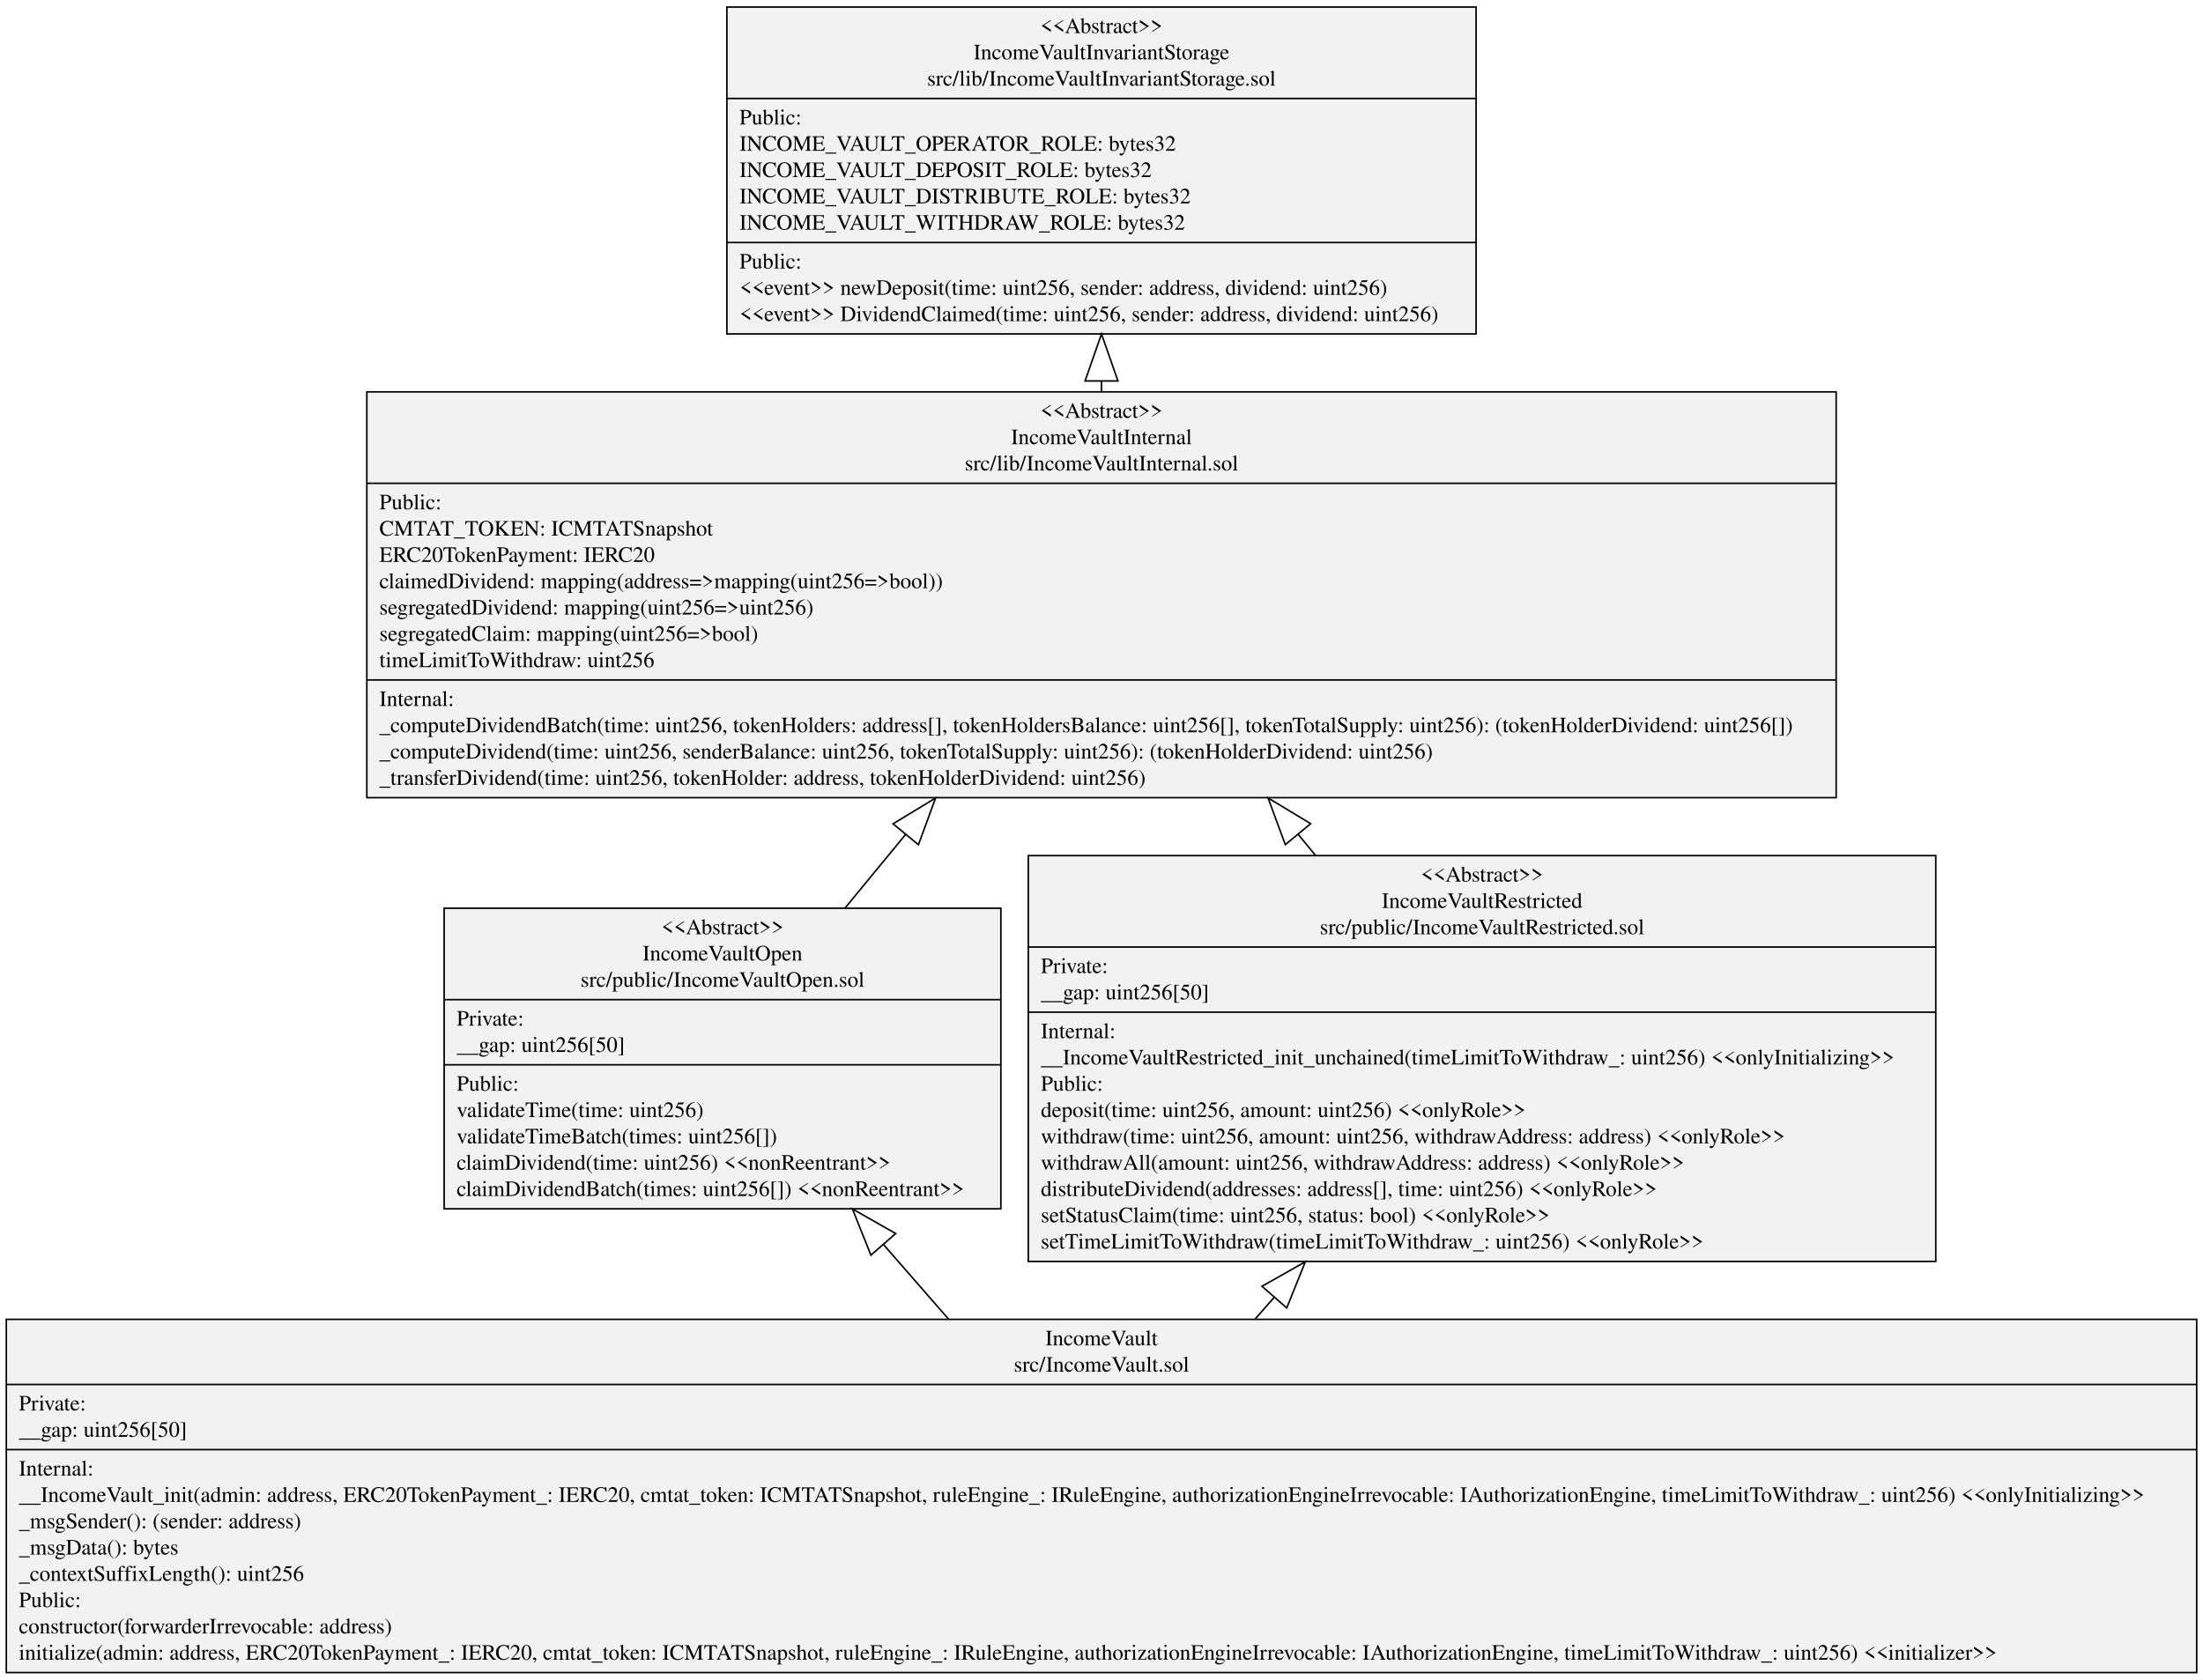
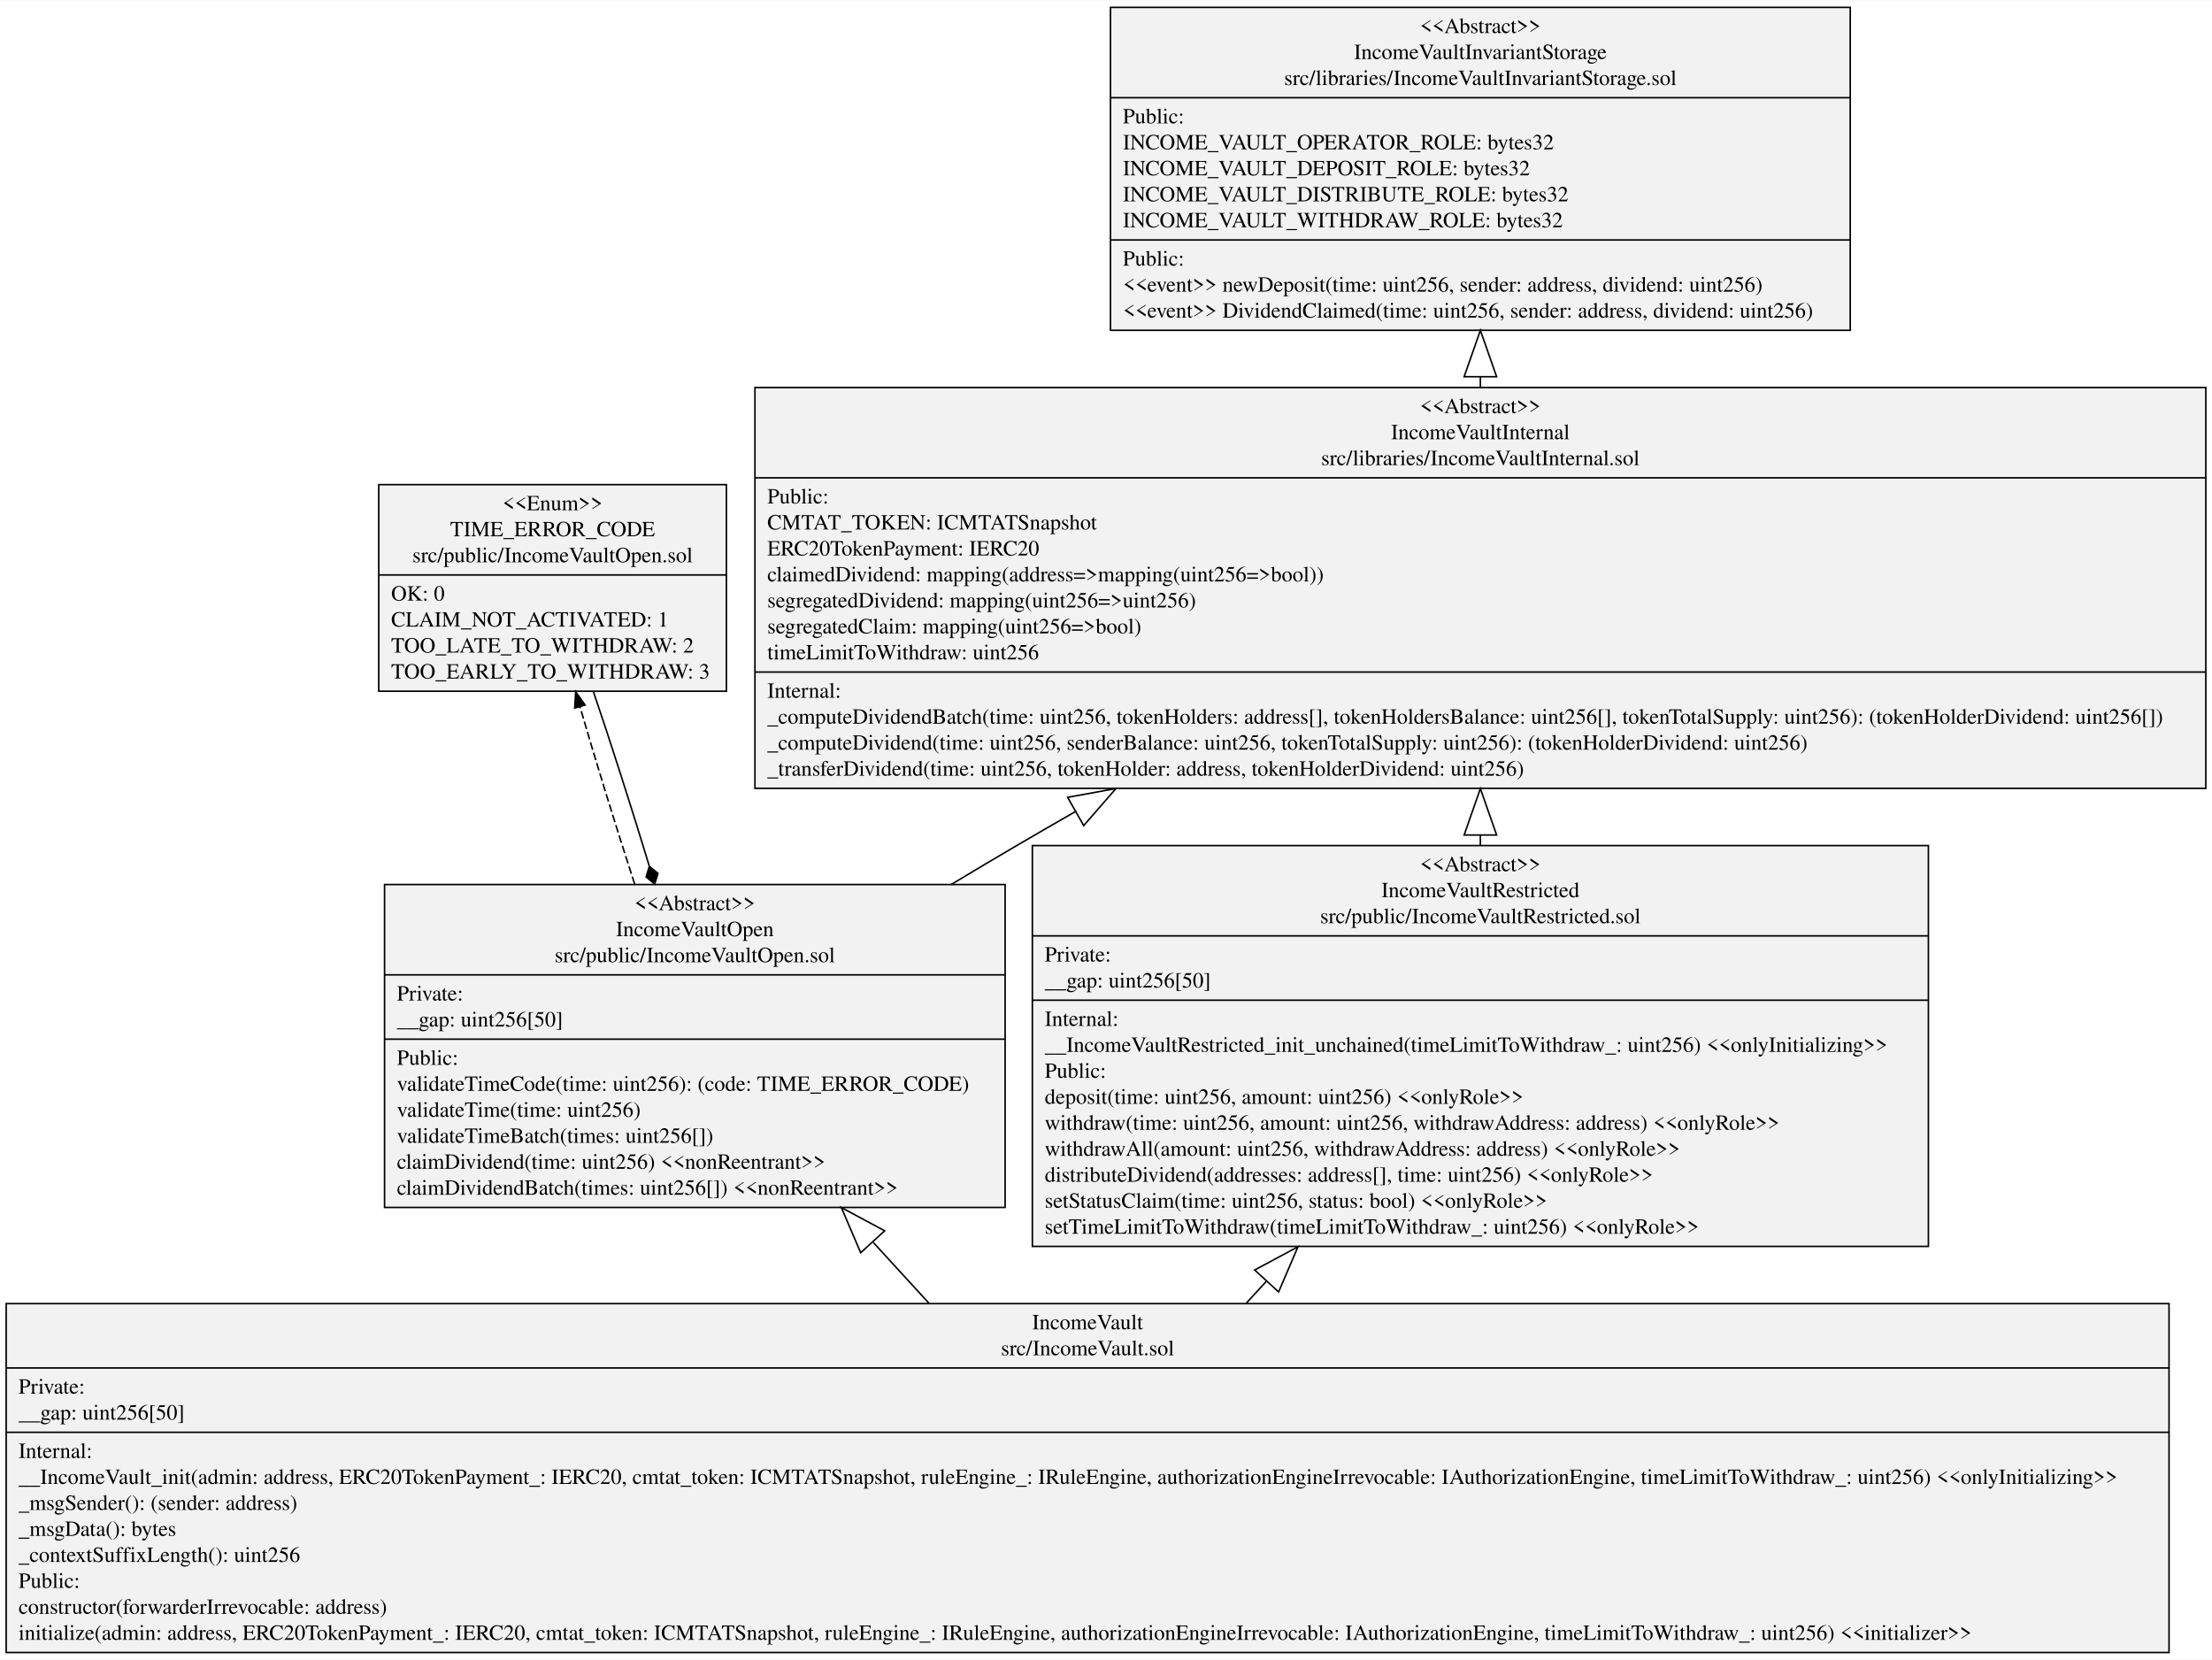
- <svg xmlns="http://www.w3.org/2000/svg" width="1407pt" height="1073pt" viewBox="0.00 0.00 1406.68 1072.80">
+ <svg xmlns="http://www.w3.org/2000/svg" width="1430pt" height="1073pt" viewBox="0.00 0.00 1430.47 1072.80">
  <g id="graph0" class="graph" transform="scale(1 1) rotate(0) translate(4 1068.8)">
-     <polygon fill="white" stroke="transparent" points="-4,4 -4,-1068.8 1402.68,-1068.8 1402.68,4 -4,4" />
+     <polygon fill="white" stroke="transparent" points="-4,4 -4,-1068.8 1426.47,-1068.8 1426.47,4 -4,4" />
    <g id="node1" class="node">
      <polygon fill="#f2f2f2" stroke="black" points="0,-0.5 0,-226.1 1398.68,-226.1 1398.68,-0.5 0,-0.5" />
      <text text-anchor="middle" x="699.34" y="-209.5" font-family="Times,serif" font-size="14.00">IncomeVault</text>
      <text text-anchor="middle" x="699.34" y="-192.7" font-family="Times,serif" font-size="14.00">src/IncomeVault.sol</text>
      <polyline fill="none" stroke="black" points="0,-184.5 1398.68,-184.5 " />
      <text text-anchor="start" x="8" y="-167.9" font-family="Times,serif" font-size="14.00">Private:</text>
      <text text-anchor="start" x="8" y="-151.1" font-family="Times,serif" font-size="14.00">   __gap: uint256[50]</text>
      <polyline fill="none" stroke="black" points="0,-142.9 1398.68,-142.9 " />
      <text text-anchor="start" x="8" y="-126.3" font-family="Times,serif" font-size="14.00">Internal:</text>
      <text text-anchor="start" x="8" y="-109.5" font-family="Times,serif" font-size="14.00">    __IncomeVault_init(admin: address, ERC20TokenPayment_: IERC20, cmtat_token: ICMTATSnapshot, ruleEngine_: IRuleEngine, authorizationEngineIrrevocable: IAuthorizationEngine, timeLimitToWithdraw_: uint256) &lt;&lt;onlyInitializing&gt;&gt;</text>
      <text text-anchor="start" x="8" y="-92.7" font-family="Times,serif" font-size="14.00">    _msgSender(): (sender: address)</text>
      <text text-anchor="start" x="8" y="-75.9" font-family="Times,serif" font-size="14.00">    _msgData(): bytes</text>
      <text text-anchor="start" x="8" y="-59.1" font-family="Times,serif" font-size="14.00">    _contextSuffixLength(): uint256</text>
      <text text-anchor="start" x="8" y="-42.3" font-family="Times,serif" font-size="14.00">Public:</text>
      <text text-anchor="start" x="8" y="-25.5" font-family="Times,serif" font-size="14.00">    constructor(forwarderIrrevocable: address)</text>
      <text text-anchor="start" x="8" y="-8.7" font-family="Times,serif" font-size="14.00">    initialize(admin: address, ERC20TokenPayment_: IERC20, cmtat_token: ICMTATSnapshot, ruleEngine_: IRuleEngine, authorizationEngineIrrevocable: IAuthorizationEngine, timeLimitToWithdraw_: uint256) &lt;&lt;initializer&gt;&gt;</text>
    </g>
-     <g id="node4" class="node">
-       <polygon fill="#f2f2f2" stroke="black" points="279.59,-296.7 279.59,-488.7 635.09,-488.7 635.09,-296.7 279.59,-296.7" />
-       <text text-anchor="middle" x="457.34" y="-472.1" font-family="Times,serif" font-size="14.00">&lt;&lt;Abstract&gt;&gt;</text>
-       <text text-anchor="middle" x="457.34" y="-455.3" font-family="Times,serif" font-size="14.00">IncomeVaultOpen</text>
-       <text text-anchor="middle" x="457.34" y="-438.5" font-family="Times,serif" font-size="14.00">src/public/IncomeVaultOpen.sol</text>
-       <polyline fill="none" stroke="black" points="279.59,-430.3 635.09,-430.3 " />
-       <text text-anchor="start" x="287.59" y="-413.7" font-family="Times,serif" font-size="14.00">Private:</text>
-       <text text-anchor="start" x="287.59" y="-396.9" font-family="Times,serif" font-size="14.00">   __gap: uint256[50]</text>
-       <polyline fill="none" stroke="black" points="279.59,-388.7 635.09,-388.7 " />
-       <text text-anchor="start" x="287.59" y="-372.1" font-family="Times,serif" font-size="14.00">Public:</text>
-       <text text-anchor="start" x="287.59" y="-355.3" font-family="Times,serif" font-size="14.00">    validateTime(time: uint256)</text>
-       <text text-anchor="start" x="287.59" y="-338.5" font-family="Times,serif" font-size="14.00">    validateTimeBatch(times: uint256[])</text>
-       <text text-anchor="start" x="287.59" y="-321.7" font-family="Times,serif" font-size="14.00">    claimDividend(time: uint256) &lt;&lt;nonReentrant&gt;&gt;</text>
-       <text text-anchor="start" x="287.59" y="-304.9" font-family="Times,serif" font-size="14.00">    claimDividendBatch(times: uint256[]) &lt;&lt;nonReentrant&gt;&gt;</text>
+     <g id="node5" class="node">
+       <polygon fill="#f2f2f2" stroke="black" points="244.68,-288.3 244.68,-497.1 646,-497.1 646,-288.3 244.68,-288.3" />
+       <text text-anchor="middle" x="445.34" y="-480.5" font-family="Times,serif" font-size="14.00">&lt;&lt;Abstract&gt;&gt;</text>
+       <text text-anchor="middle" x="445.34" y="-463.7" font-family="Times,serif" font-size="14.00">IncomeVaultOpen</text>
+       <text text-anchor="middle" x="445.34" y="-446.9" font-family="Times,serif" font-size="14.00">src/public/IncomeVaultOpen.sol</text>
+       <polyline fill="none" stroke="black" points="244.68,-438.7 646,-438.7 " />
+       <text text-anchor="start" x="252.68" y="-422.1" font-family="Times,serif" font-size="14.00">Private:</text>
+       <text text-anchor="start" x="252.68" y="-405.3" font-family="Times,serif" font-size="14.00">   __gap: uint256[50]</text>
+       <polyline fill="none" stroke="black" points="244.68,-397.1 646,-397.1 " />
+       <text text-anchor="start" x="252.68" y="-380.5" font-family="Times,serif" font-size="14.00">Public:</text>
+       <text text-anchor="start" x="252.68" y="-363.7" font-family="Times,serif" font-size="14.00">    validateTimeCode(time: uint256): (code: TIME_ERROR_CODE)</text>
+       <text text-anchor="start" x="252.68" y="-346.9" font-family="Times,serif" font-size="14.00">    validateTime(time: uint256)</text>
+       <text text-anchor="start" x="252.68" y="-330.1" font-family="Times,serif" font-size="14.00">    validateTimeBatch(times: uint256[])</text>
+       <text text-anchor="start" x="252.68" y="-313.3" font-family="Times,serif" font-size="14.00">    claimDividend(time: uint256) &lt;&lt;nonReentrant&gt;&gt;</text>
+       <text text-anchor="start" x="252.68" y="-296.5" font-family="Times,serif" font-size="14.00">    claimDividendBatch(times: uint256[]) &lt;&lt;nonReentrant&gt;&gt;</text>
    </g>
    <g id="edge2" class="edge">
-       <path fill="none" stroke="black" d="M601.61,-226.33C587.94,-241.99 573.87,-258.12 560.12,-273.88" />
-       <polygon fill="none" stroke="black" points="552.1,-267.11 540.29,-296.62 567.92,-280.91 552.1,-267.11" />
+       <path fill="none" stroke="black" d="M596.76,-226.33C584.91,-239.27 572.77,-252.53 560.76,-265.64" />
+       <polygon fill="none" stroke="black" points="552.6,-259 540.09,-288.22 568.09,-273.19 552.6,-259" />
    </g>
-     <g id="node5" class="node">
-       <polygon fill="#f2f2f2" stroke="black" points="652.61,-263.1 652.61,-522.3 1232.07,-522.3 1232.07,-263.1 652.61,-263.1" />
-       <text text-anchor="middle" x="942.34" y="-505.7" font-family="Times,serif" font-size="14.00">&lt;&lt;Abstract&gt;&gt;</text>
-       <text text-anchor="middle" x="942.34" y="-488.9" font-family="Times,serif" font-size="14.00">IncomeVaultRestricted</text>
-       <text text-anchor="middle" x="942.34" y="-472.1" font-family="Times,serif" font-size="14.00">src/public/IncomeVaultRestricted.sol</text>
-       <polyline fill="none" stroke="black" points="652.61,-463.9 1232.07,-463.9 " />
-       <text text-anchor="start" x="660.61" y="-447.3" font-family="Times,serif" font-size="14.00">Private:</text>
-       <text text-anchor="start" x="660.61" y="-430.5" font-family="Times,serif" font-size="14.00">   __gap: uint256[50]</text>
-       <polyline fill="none" stroke="black" points="652.61,-422.3 1232.07,-422.3 " />
-       <text text-anchor="start" x="660.61" y="-405.7" font-family="Times,serif" font-size="14.00">Internal:</text>
-       <text text-anchor="start" x="660.61" y="-388.9" font-family="Times,serif" font-size="14.00">    __IncomeVaultRestricted_init_unchained(timeLimitToWithdraw_: uint256) &lt;&lt;onlyInitializing&gt;&gt;</text>
-       <text text-anchor="start" x="660.61" y="-372.1" font-family="Times,serif" font-size="14.00">Public:</text>
-       <text text-anchor="start" x="660.61" y="-355.3" font-family="Times,serif" font-size="14.00">    deposit(time: uint256, amount: uint256) &lt;&lt;onlyRole&gt;&gt;</text>
-       <text text-anchor="start" x="660.61" y="-338.5" font-family="Times,serif" font-size="14.00">    withdraw(time: uint256, amount: uint256, withdrawAddress: address) &lt;&lt;onlyRole&gt;&gt;</text>
-       <text text-anchor="start" x="660.61" y="-321.7" font-family="Times,serif" font-size="14.00">    withdrawAll(amount: uint256, withdrawAddress: address) &lt;&lt;onlyRole&gt;&gt;</text>
-       <text text-anchor="start" x="660.61" y="-304.9" font-family="Times,serif" font-size="14.00">    distributeDividend(addresses: address[], time: uint256) &lt;&lt;onlyRole&gt;&gt;</text>
-       <text text-anchor="start" x="660.61" y="-288.1" font-family="Times,serif" font-size="14.00">    setStatusClaim(time: uint256, status: bool) &lt;&lt;onlyRole&gt;&gt;</text>
-       <text text-anchor="start" x="660.61" y="-271.3" font-family="Times,serif" font-size="14.00">    setTimeLimitToWithdraw(timeLimitToWithdraw_: uint256) &lt;&lt;onlyRole&gt;&gt;</text>
+     <g id="node6" class="node">
+       <polygon fill="#f2f2f2" stroke="black" points="663.61,-263.1 663.61,-522.3 1243.07,-522.3 1243.07,-263.1 663.61,-263.1" />
+       <text text-anchor="middle" x="953.34" y="-505.7" font-family="Times,serif" font-size="14.00">&lt;&lt;Abstract&gt;&gt;</text>
+       <text text-anchor="middle" x="953.34" y="-488.9" font-family="Times,serif" font-size="14.00">IncomeVaultRestricted</text>
+       <text text-anchor="middle" x="953.34" y="-472.1" font-family="Times,serif" font-size="14.00">src/public/IncomeVaultRestricted.sol</text>
+       <polyline fill="none" stroke="black" points="663.61,-463.9 1243.07,-463.9 " />
+       <text text-anchor="start" x="671.61" y="-447.3" font-family="Times,serif" font-size="14.00">Private:</text>
+       <text text-anchor="start" x="671.61" y="-430.5" font-family="Times,serif" font-size="14.00">   __gap: uint256[50]</text>
+       <polyline fill="none" stroke="black" points="663.61,-422.3 1243.07,-422.3 " />
+       <text text-anchor="start" x="671.61" y="-405.7" font-family="Times,serif" font-size="14.00">Internal:</text>
+       <text text-anchor="start" x="671.61" y="-388.9" font-family="Times,serif" font-size="14.00">    __IncomeVaultRestricted_init_unchained(timeLimitToWithdraw_: uint256) &lt;&lt;onlyInitializing&gt;&gt;</text>
+       <text text-anchor="start" x="671.61" y="-372.1" font-family="Times,serif" font-size="14.00">Public:</text>
+       <text text-anchor="start" x="671.61" y="-355.3" font-family="Times,serif" font-size="14.00">    deposit(time: uint256, amount: uint256) &lt;&lt;onlyRole&gt;&gt;</text>
+       <text text-anchor="start" x="671.61" y="-338.5" font-family="Times,serif" font-size="14.00">    withdraw(time: uint256, amount: uint256, withdrawAddress: address) &lt;&lt;onlyRole&gt;&gt;</text>
+       <text text-anchor="start" x="671.61" y="-321.7" font-family="Times,serif" font-size="14.00">    withdrawAll(amount: uint256, withdrawAddress: address) &lt;&lt;onlyRole&gt;&gt;</text>
+       <text text-anchor="start" x="671.61" y="-304.9" font-family="Times,serif" font-size="14.00">    distributeDividend(addresses: address[], time: uint256) &lt;&lt;onlyRole&gt;&gt;</text>
+       <text text-anchor="start" x="671.61" y="-288.1" font-family="Times,serif" font-size="14.00">    setStatusClaim(time: uint256, status: bool) &lt;&lt;onlyRole&gt;&gt;</text>
+       <text text-anchor="start" x="671.61" y="-271.3" font-family="Times,serif" font-size="14.00">    setTimeLimitToWithdraw(timeLimitToWithdraw_: uint256) &lt;&lt;onlyRole&gt;&gt;</text>
    </g>
    <g id="edge1" class="edge">
-       <path fill="none" stroke="black" d="M797.48,-226.33C801.51,-230.93 805.58,-235.58 809.67,-240.25" />
-       <polygon fill="none" stroke="black" points="801.82,-247.22 829.49,-262.87 817.62,-233.39 801.82,-247.22" />
+       <path fill="none" stroke="black" d="M801.92,-226.33C806.22,-231.03 810.56,-235.77 814.92,-240.53" />
+       <polygon fill="none" stroke="black" points="807.37,-247.84 835.38,-262.87 822.86,-233.66 807.37,-247.84" />
    </g>
    <g id="node2" class="node">
-       <polygon fill="#f2f2f2" stroke="black" points="230.21,-559.3 230.21,-818.5 1168.47,-818.5 1168.47,-559.3 230.21,-559.3" />
-       <text text-anchor="middle" x="699.34" y="-801.9" font-family="Times,serif" font-size="14.00">&lt;&lt;Abstract&gt;&gt;</text>
-       <text text-anchor="middle" x="699.34" y="-785.1" font-family="Times,serif" font-size="14.00">IncomeVaultInternal</text>
-       <text text-anchor="middle" x="699.34" y="-768.3" font-family="Times,serif" font-size="14.00">src/lib/IncomeVaultInternal.sol</text>
-       <polyline fill="none" stroke="black" points="230.21,-760.1 1168.47,-760.1 " />
-       <text text-anchor="start" x="238.21" y="-743.5" font-family="Times,serif" font-size="14.00">Public:</text>
-       <text text-anchor="start" x="238.21" y="-726.7" font-family="Times,serif" font-size="14.00">   CMTAT_TOKEN: ICMTATSnapshot</text>
-       <text text-anchor="start" x="238.21" y="-709.9" font-family="Times,serif" font-size="14.00">   ERC20TokenPayment: IERC20</text>
-       <text text-anchor="start" x="238.21" y="-693.1" font-family="Times,serif" font-size="14.00">   claimedDividend: mapping(address=&gt;mapping(uint256=&gt;bool))</text>
-       <text text-anchor="start" x="238.21" y="-676.3" font-family="Times,serif" font-size="14.00">   segregatedDividend: mapping(uint256=&gt;uint256)</text>
-       <text text-anchor="start" x="238.21" y="-659.5" font-family="Times,serif" font-size="14.00">   segregatedClaim: mapping(uint256=&gt;bool)</text>
-       <text text-anchor="start" x="238.21" y="-642.7" font-family="Times,serif" font-size="14.00">   timeLimitToWithdraw: uint256</text>
-       <polyline fill="none" stroke="black" points="230.21,-634.5 1168.47,-634.5 " />
-       <text text-anchor="start" x="238.21" y="-617.9" font-family="Times,serif" font-size="14.00">Internal:</text>
-       <text text-anchor="start" x="238.21" y="-601.1" font-family="Times,serif" font-size="14.00">    _computeDividendBatch(time: uint256, tokenHolders: address[], tokenHoldersBalance: uint256[], tokenTotalSupply: uint256): (tokenHolderDividend: uint256[])</text>
-       <text text-anchor="start" x="238.21" y="-584.3" font-family="Times,serif" font-size="14.00">    _computeDividend(time: uint256, senderBalance: uint256, tokenTotalSupply: uint256): (tokenHolderDividend: uint256)</text>
-       <text text-anchor="start" x="238.21" y="-567.5" font-family="Times,serif" font-size="14.00">    _transferDividend(time: uint256, tokenHolder: address, tokenHolderDividend: uint256)</text>
+       <polygon fill="#f2f2f2" stroke="black" points="484.21,-559.3 484.21,-818.5 1422.47,-818.5 1422.47,-559.3 484.21,-559.3" />
+       <text text-anchor="middle" x="953.34" y="-801.9" font-family="Times,serif" font-size="14.00">&lt;&lt;Abstract&gt;&gt;</text>
+       <text text-anchor="middle" x="953.34" y="-785.1" font-family="Times,serif" font-size="14.00">IncomeVaultInternal</text>
+       <text text-anchor="middle" x="953.34" y="-768.3" font-family="Times,serif" font-size="14.00">src/libraries/IncomeVaultInternal.sol</text>
+       <polyline fill="none" stroke="black" points="484.21,-760.1 1422.47,-760.1 " />
+       <text text-anchor="start" x="492.21" y="-743.5" font-family="Times,serif" font-size="14.00">Public:</text>
+       <text text-anchor="start" x="492.21" y="-726.7" font-family="Times,serif" font-size="14.00">   CMTAT_TOKEN: ICMTATSnapshot</text>
+       <text text-anchor="start" x="492.21" y="-709.9" font-family="Times,serif" font-size="14.00">   ERC20TokenPayment: IERC20</text>
+       <text text-anchor="start" x="492.21" y="-693.1" font-family="Times,serif" font-size="14.00">   claimedDividend: mapping(address=&gt;mapping(uint256=&gt;bool))</text>
+       <text text-anchor="start" x="492.21" y="-676.3" font-family="Times,serif" font-size="14.00">   segregatedDividend: mapping(uint256=&gt;uint256)</text>
+       <text text-anchor="start" x="492.21" y="-659.5" font-family="Times,serif" font-size="14.00">   segregatedClaim: mapping(uint256=&gt;bool)</text>
+       <text text-anchor="start" x="492.21" y="-642.7" font-family="Times,serif" font-size="14.00">   timeLimitToWithdraw: uint256</text>
+       <polyline fill="none" stroke="black" points="484.21,-634.5 1422.47,-634.5 " />
+       <text text-anchor="start" x="492.21" y="-617.9" font-family="Times,serif" font-size="14.00">Internal:</text>
+       <text text-anchor="start" x="492.21" y="-601.1" font-family="Times,serif" font-size="14.00">    _computeDividendBatch(time: uint256, tokenHolders: address[], tokenHoldersBalance: uint256[], tokenTotalSupply: uint256): (tokenHolderDividend: uint256[])</text>
+       <text text-anchor="start" x="492.21" y="-584.3" font-family="Times,serif" font-size="14.00">    _computeDividend(time: uint256, senderBalance: uint256, tokenTotalSupply: uint256): (tokenHolderDividend: uint256)</text>
+       <text text-anchor="start" x="492.21" y="-567.5" font-family="Times,serif" font-size="14.00">    _transferDividend(time: uint256, tokenHolder: address, tokenHolderDividend: uint256)</text>
    </g>
    <g id="node3" class="node">
-       <polygon fill="#f2f2f2" stroke="black" points="460.14,-855.5 460.14,-1064.3 938.53,-1064.3 938.53,-855.5 460.14,-855.5" />
-       <text text-anchor="middle" x="699.34" y="-1047.7" font-family="Times,serif" font-size="14.00">&lt;&lt;Abstract&gt;&gt;</text>
-       <text text-anchor="middle" x="699.34" y="-1030.9" font-family="Times,serif" font-size="14.00">IncomeVaultInvariantStorage</text>
-       <text text-anchor="middle" x="699.34" y="-1014.1" font-family="Times,serif" font-size="14.00">src/lib/IncomeVaultInvariantStorage.sol</text>
-       <polyline fill="none" stroke="black" points="460.14,-1005.9 938.53,-1005.9 " />
-       <text text-anchor="start" x="468.14" y="-989.3" font-family="Times,serif" font-size="14.00">Public:</text>
-       <text text-anchor="start" x="468.14" y="-972.5" font-family="Times,serif" font-size="14.00">   INCOME_VAULT_OPERATOR_ROLE: bytes32</text>
-       <text text-anchor="start" x="468.14" y="-955.7" font-family="Times,serif" font-size="14.00">   INCOME_VAULT_DEPOSIT_ROLE: bytes32</text>
-       <text text-anchor="start" x="468.14" y="-938.9" font-family="Times,serif" font-size="14.00">   INCOME_VAULT_DISTRIBUTE_ROLE: bytes32</text>
-       <text text-anchor="start" x="468.14" y="-922.1" font-family="Times,serif" font-size="14.00">   INCOME_VAULT_WITHDRAW_ROLE: bytes32</text>
-       <polyline fill="none" stroke="black" points="460.14,-913.9 938.53,-913.9 " />
-       <text text-anchor="start" x="468.14" y="-897.3" font-family="Times,serif" font-size="14.00">Public:</text>
-       <text text-anchor="start" x="468.14" y="-880.5" font-family="Times,serif" font-size="14.00">    &lt;&lt;event&gt;&gt; newDeposit(time: uint256, sender: address, dividend: uint256)</text>
-       <text text-anchor="start" x="468.14" y="-863.7" font-family="Times,serif" font-size="14.00">    &lt;&lt;event&gt;&gt; DividendClaimed(time: uint256, sender: address, dividend: uint256)</text>
+       <polygon fill="#f2f2f2" stroke="black" points="714.14,-855.5 714.14,-1064.3 1192.53,-1064.3 1192.53,-855.5 714.14,-855.5" />
+       <text text-anchor="middle" x="953.34" y="-1047.7" font-family="Times,serif" font-size="14.00">&lt;&lt;Abstract&gt;&gt;</text>
+       <text text-anchor="middle" x="953.34" y="-1030.9" font-family="Times,serif" font-size="14.00">IncomeVaultInvariantStorage</text>
+       <text text-anchor="middle" x="953.34" y="-1014.1" font-family="Times,serif" font-size="14.00">src/libraries/IncomeVaultInvariantStorage.sol</text>
+       <polyline fill="none" stroke="black" points="714.14,-1005.9 1192.53,-1005.9 " />
+       <text text-anchor="start" x="722.14" y="-989.3" font-family="Times,serif" font-size="14.00">Public:</text>
+       <text text-anchor="start" x="722.14" y="-972.5" font-family="Times,serif" font-size="14.00">   INCOME_VAULT_OPERATOR_ROLE: bytes32</text>
+       <text text-anchor="start" x="722.14" y="-955.7" font-family="Times,serif" font-size="14.00">   INCOME_VAULT_DEPOSIT_ROLE: bytes32</text>
+       <text text-anchor="start" x="722.14" y="-938.9" font-family="Times,serif" font-size="14.00">   INCOME_VAULT_DISTRIBUTE_ROLE: bytes32</text>
+       <text text-anchor="start" x="722.14" y="-922.1" font-family="Times,serif" font-size="14.00">   INCOME_VAULT_WITHDRAW_ROLE: bytes32</text>
+       <polyline fill="none" stroke="black" points="714.14,-913.9 1192.53,-913.9 " />
+       <text text-anchor="start" x="722.14" y="-897.3" font-family="Times,serif" font-size="14.00">Public:</text>
+       <text text-anchor="start" x="722.14" y="-880.5" font-family="Times,serif" font-size="14.00">    &lt;&lt;event&gt;&gt; newDeposit(time: uint256, sender: address, dividend: uint256)</text>
+       <text text-anchor="start" x="722.14" y="-863.7" font-family="Times,serif" font-size="14.00">    &lt;&lt;event&gt;&gt; DividendClaimed(time: uint256, sender: address, dividend: uint256)</text>
    </g>
    <g id="edge3" class="edge">
-       <path fill="none" stroke="black" d="M699.34,-818.88C699.34,-820.99 699.34,-823.1 699.34,-825.21" />
-       <polygon fill="none" stroke="black" points="688.84,-825.47 699.34,-855.47 709.84,-825.47 688.84,-825.47" />
+       <path fill="none" stroke="black" d="M953.34,-818.88C953.34,-820.99 953.34,-823.1 953.34,-825.21" />
+       <polygon fill="none" stroke="black" points="942.84,-825.47 953.34,-855.47 963.84,-825.47 942.84,-825.47" />
+     </g>
+     <g id="node4" class="node">
+       <polygon fill="#f2f2f2" stroke="black" points="240.94,-622.1 240.94,-755.7 465.74,-755.7 465.74,-622.1 240.94,-622.1" />
+       <text text-anchor="middle" x="353.34" y="-739.1" font-family="Times,serif" font-size="14.00">&lt;&lt;Enum&gt;&gt;</text>
+       <text text-anchor="middle" x="353.34" y="-722.3" font-family="Times,serif" font-size="14.00">TIME_ERROR_CODE</text>
+       <text text-anchor="middle" x="353.34" y="-705.5" font-family="Times,serif" font-size="14.00">src/public/IncomeVaultOpen.sol</text>
+       <polyline fill="none" stroke="black" points="240.94,-697.3 465.74,-697.3 " />
+       <text text-anchor="start" x="248.94" y="-680.7" font-family="Times,serif" font-size="14.00">OK: 0</text>
+       <text text-anchor="start" x="248.94" y="-663.9" font-family="Times,serif" font-size="14.00">CLAIM_NOT_ACTIVATED: 1</text>
+       <text text-anchor="start" x="248.94" y="-647.1" font-family="Times,serif" font-size="14.00">TOO_LATE_TO_WITHDRAW: 2</text>
+       <text text-anchor="start" x="248.94" y="-630.3" font-family="Times,serif" font-size="14.00">TOO_EARLY_TO_WITHDRAW: 3</text>
    </g>
    <g id="edge4" class="edge">
-       <path fill="none" stroke="black" d="M535.58,-488.81C547.96,-503.87 561.03,-519.76 574.17,-535.73" />
-       <polygon fill="none" stroke="black" points="566.23,-542.61 593.4,-559.1 582.45,-529.26 566.23,-542.61" />
+       <path fill="none" stroke="black" d="M379.75,-621.8C391.06,-588.6 404.23,-547.39 415.84,-509.18" />
+       <polygon fill="black" stroke="black" points="415.92,-508.91 413.82,-502.01 419.39,-497.42 421.48,-504.32 415.92,-508.91" />
    </g>
    <g id="edge5" class="edge">
-       <path fill="none" stroke="black" d="M836.11,-522.31C832.4,-526.8 828.68,-531.31 824.95,-535.82" />
-       <polygon fill="none" stroke="black" points="816.71,-529.31 805.7,-559.13 832.9,-542.69 816.71,-529.31" />
+       <path fill="none" stroke="black" d="M611.17,-497.15C625.71,-505.91 640.25,-514.57 654.34,-522.8 666.5,-529.91 678.97,-537.12 691.6,-544.35" />
+       <polygon fill="none" stroke="black" points="686.43,-553.48 717.69,-559.19 696.81,-535.23 686.43,-553.48" />
+     </g>
+     <g id="edge6" class="edge">
+       <path fill="none" stroke="black" stroke-dasharray="5,2" d="M406.42,-497.42C394.12,-535.23 381.15,-577.23 371.04,-612.15" />
+       <polygon fill="black" stroke="black" points="367.66,-611.23 368.27,-621.8 374.39,-613.16 367.66,-611.23" />
+     </g>
+     <g id="edge7" class="edge">
+       <path fill="none" stroke="black" d="M953.34,-522.31C953.34,-524.51 953.34,-526.71 953.34,-528.91" />
+       <polygon fill="none" stroke="black" points="942.84,-529.13 953.34,-559.13 963.84,-529.13 942.84,-529.13" />
    </g>
  </g>
</svg>
